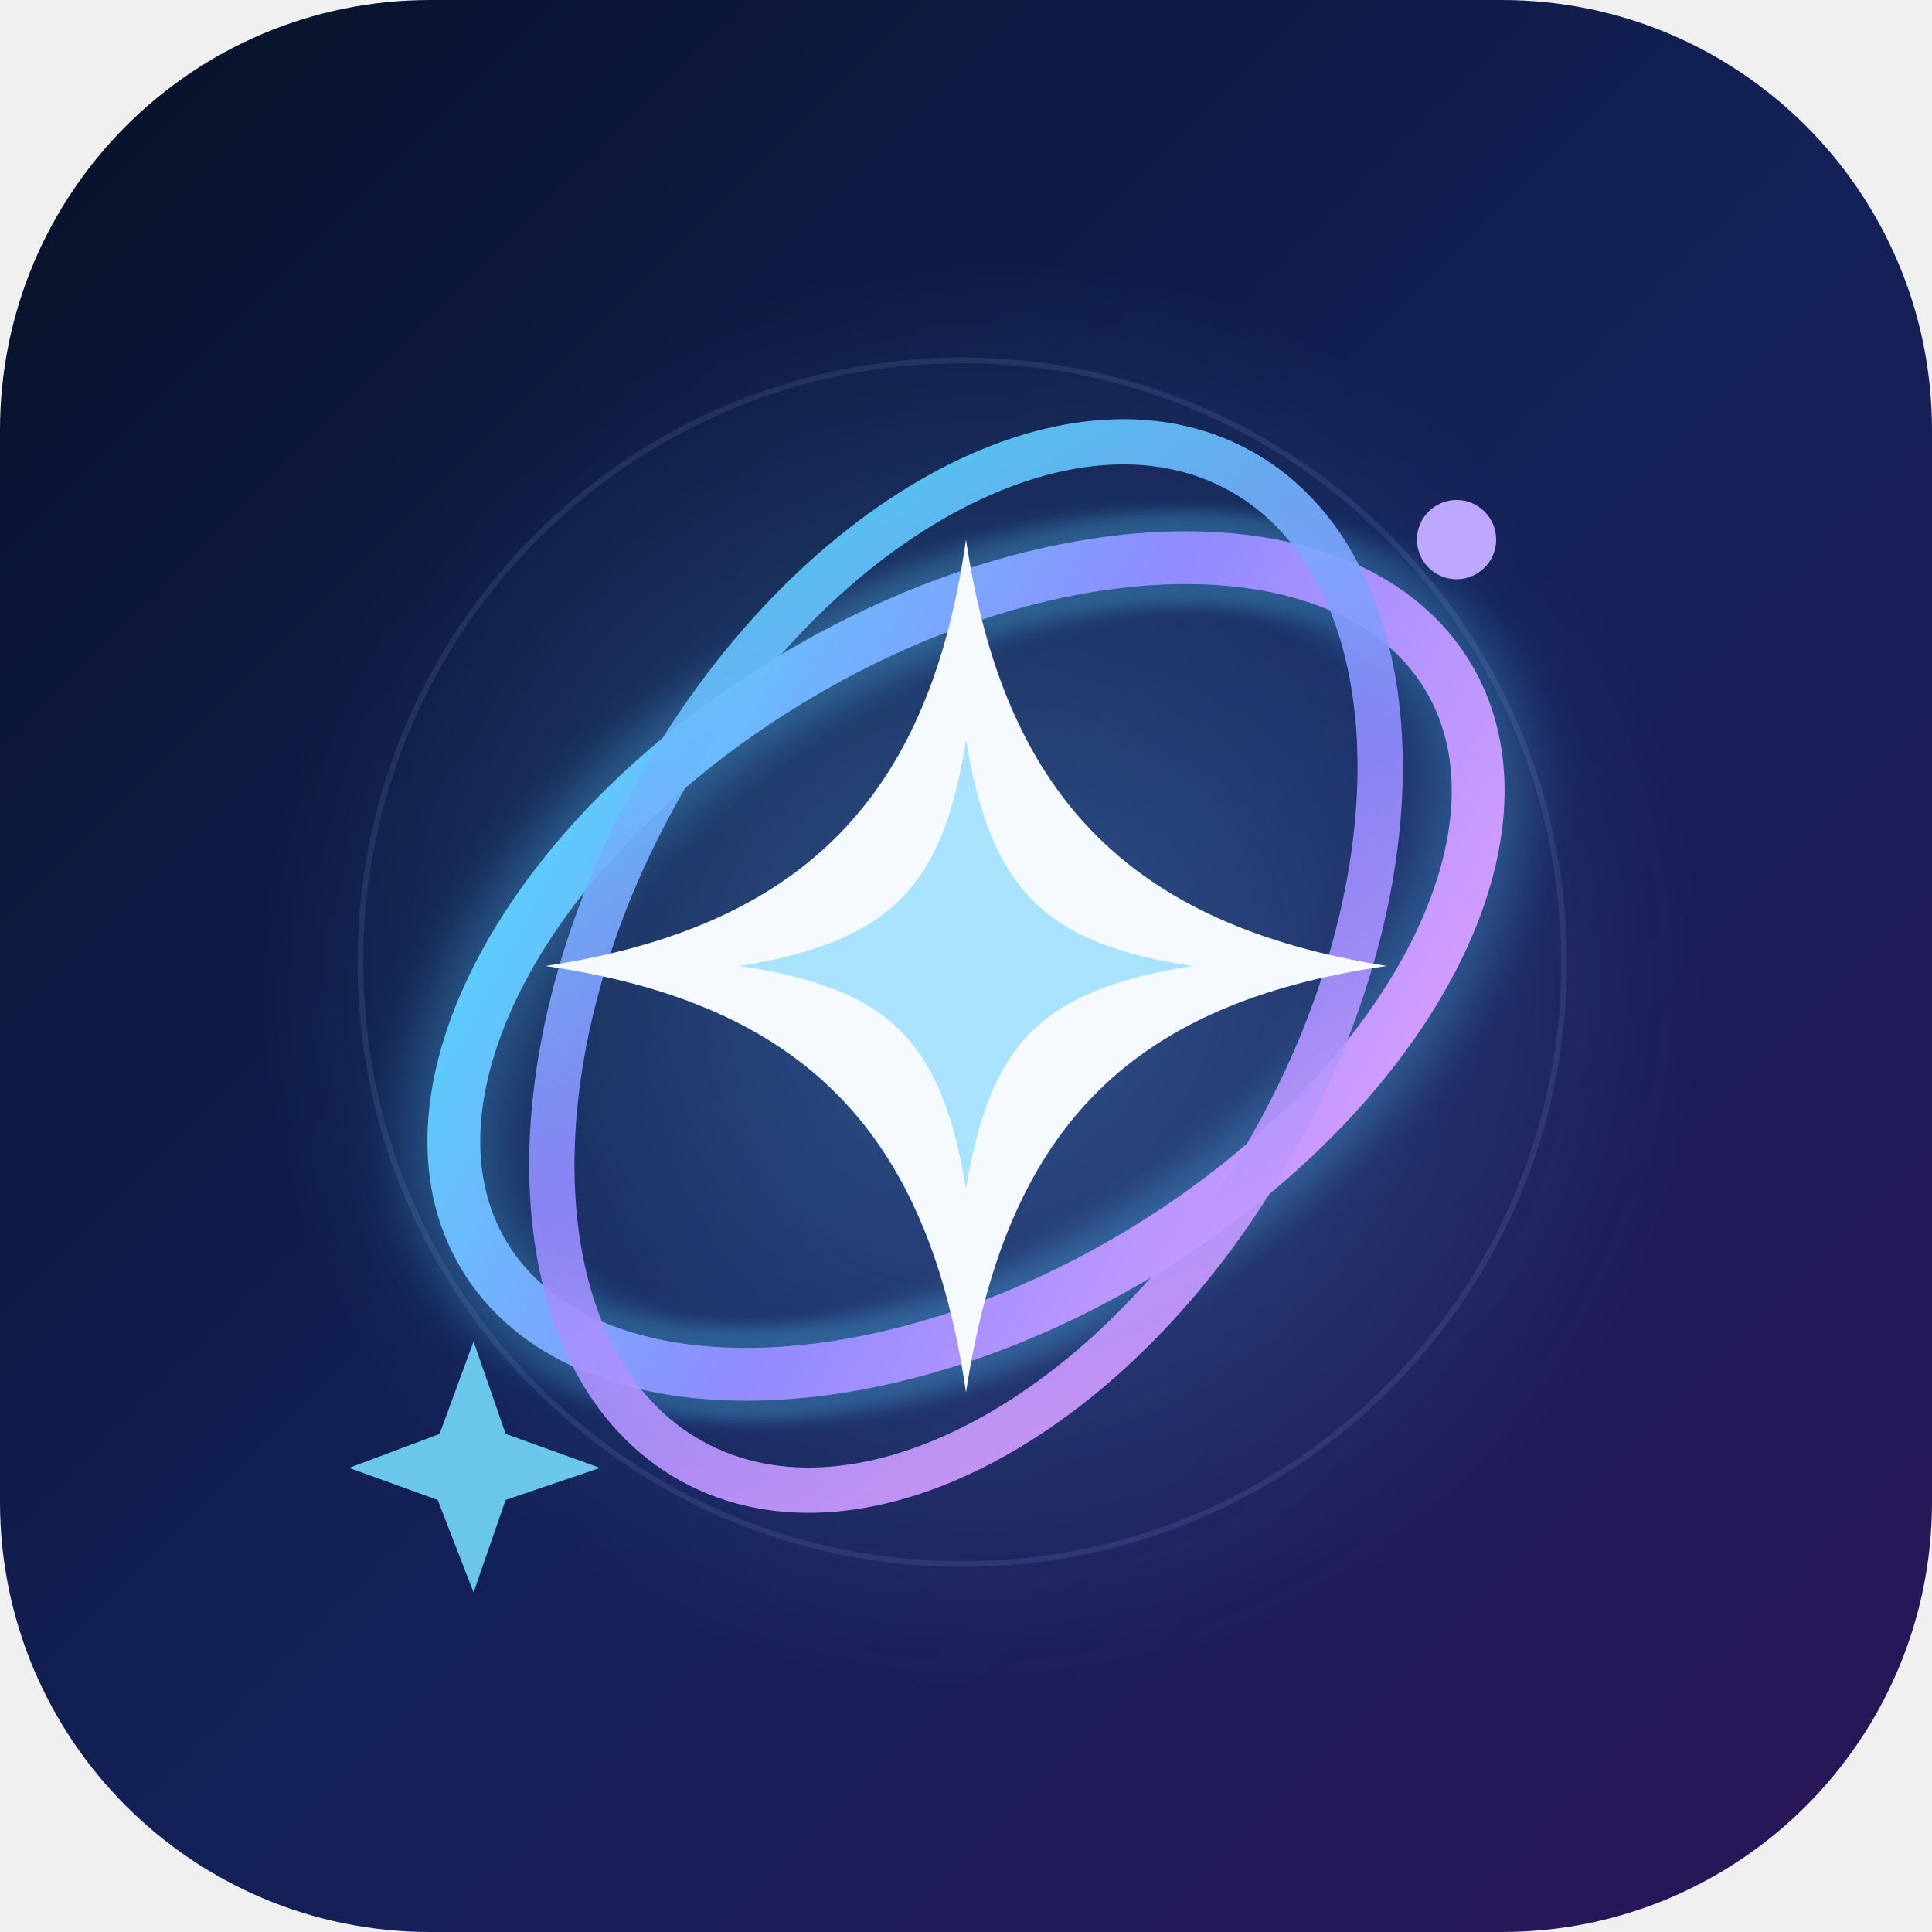
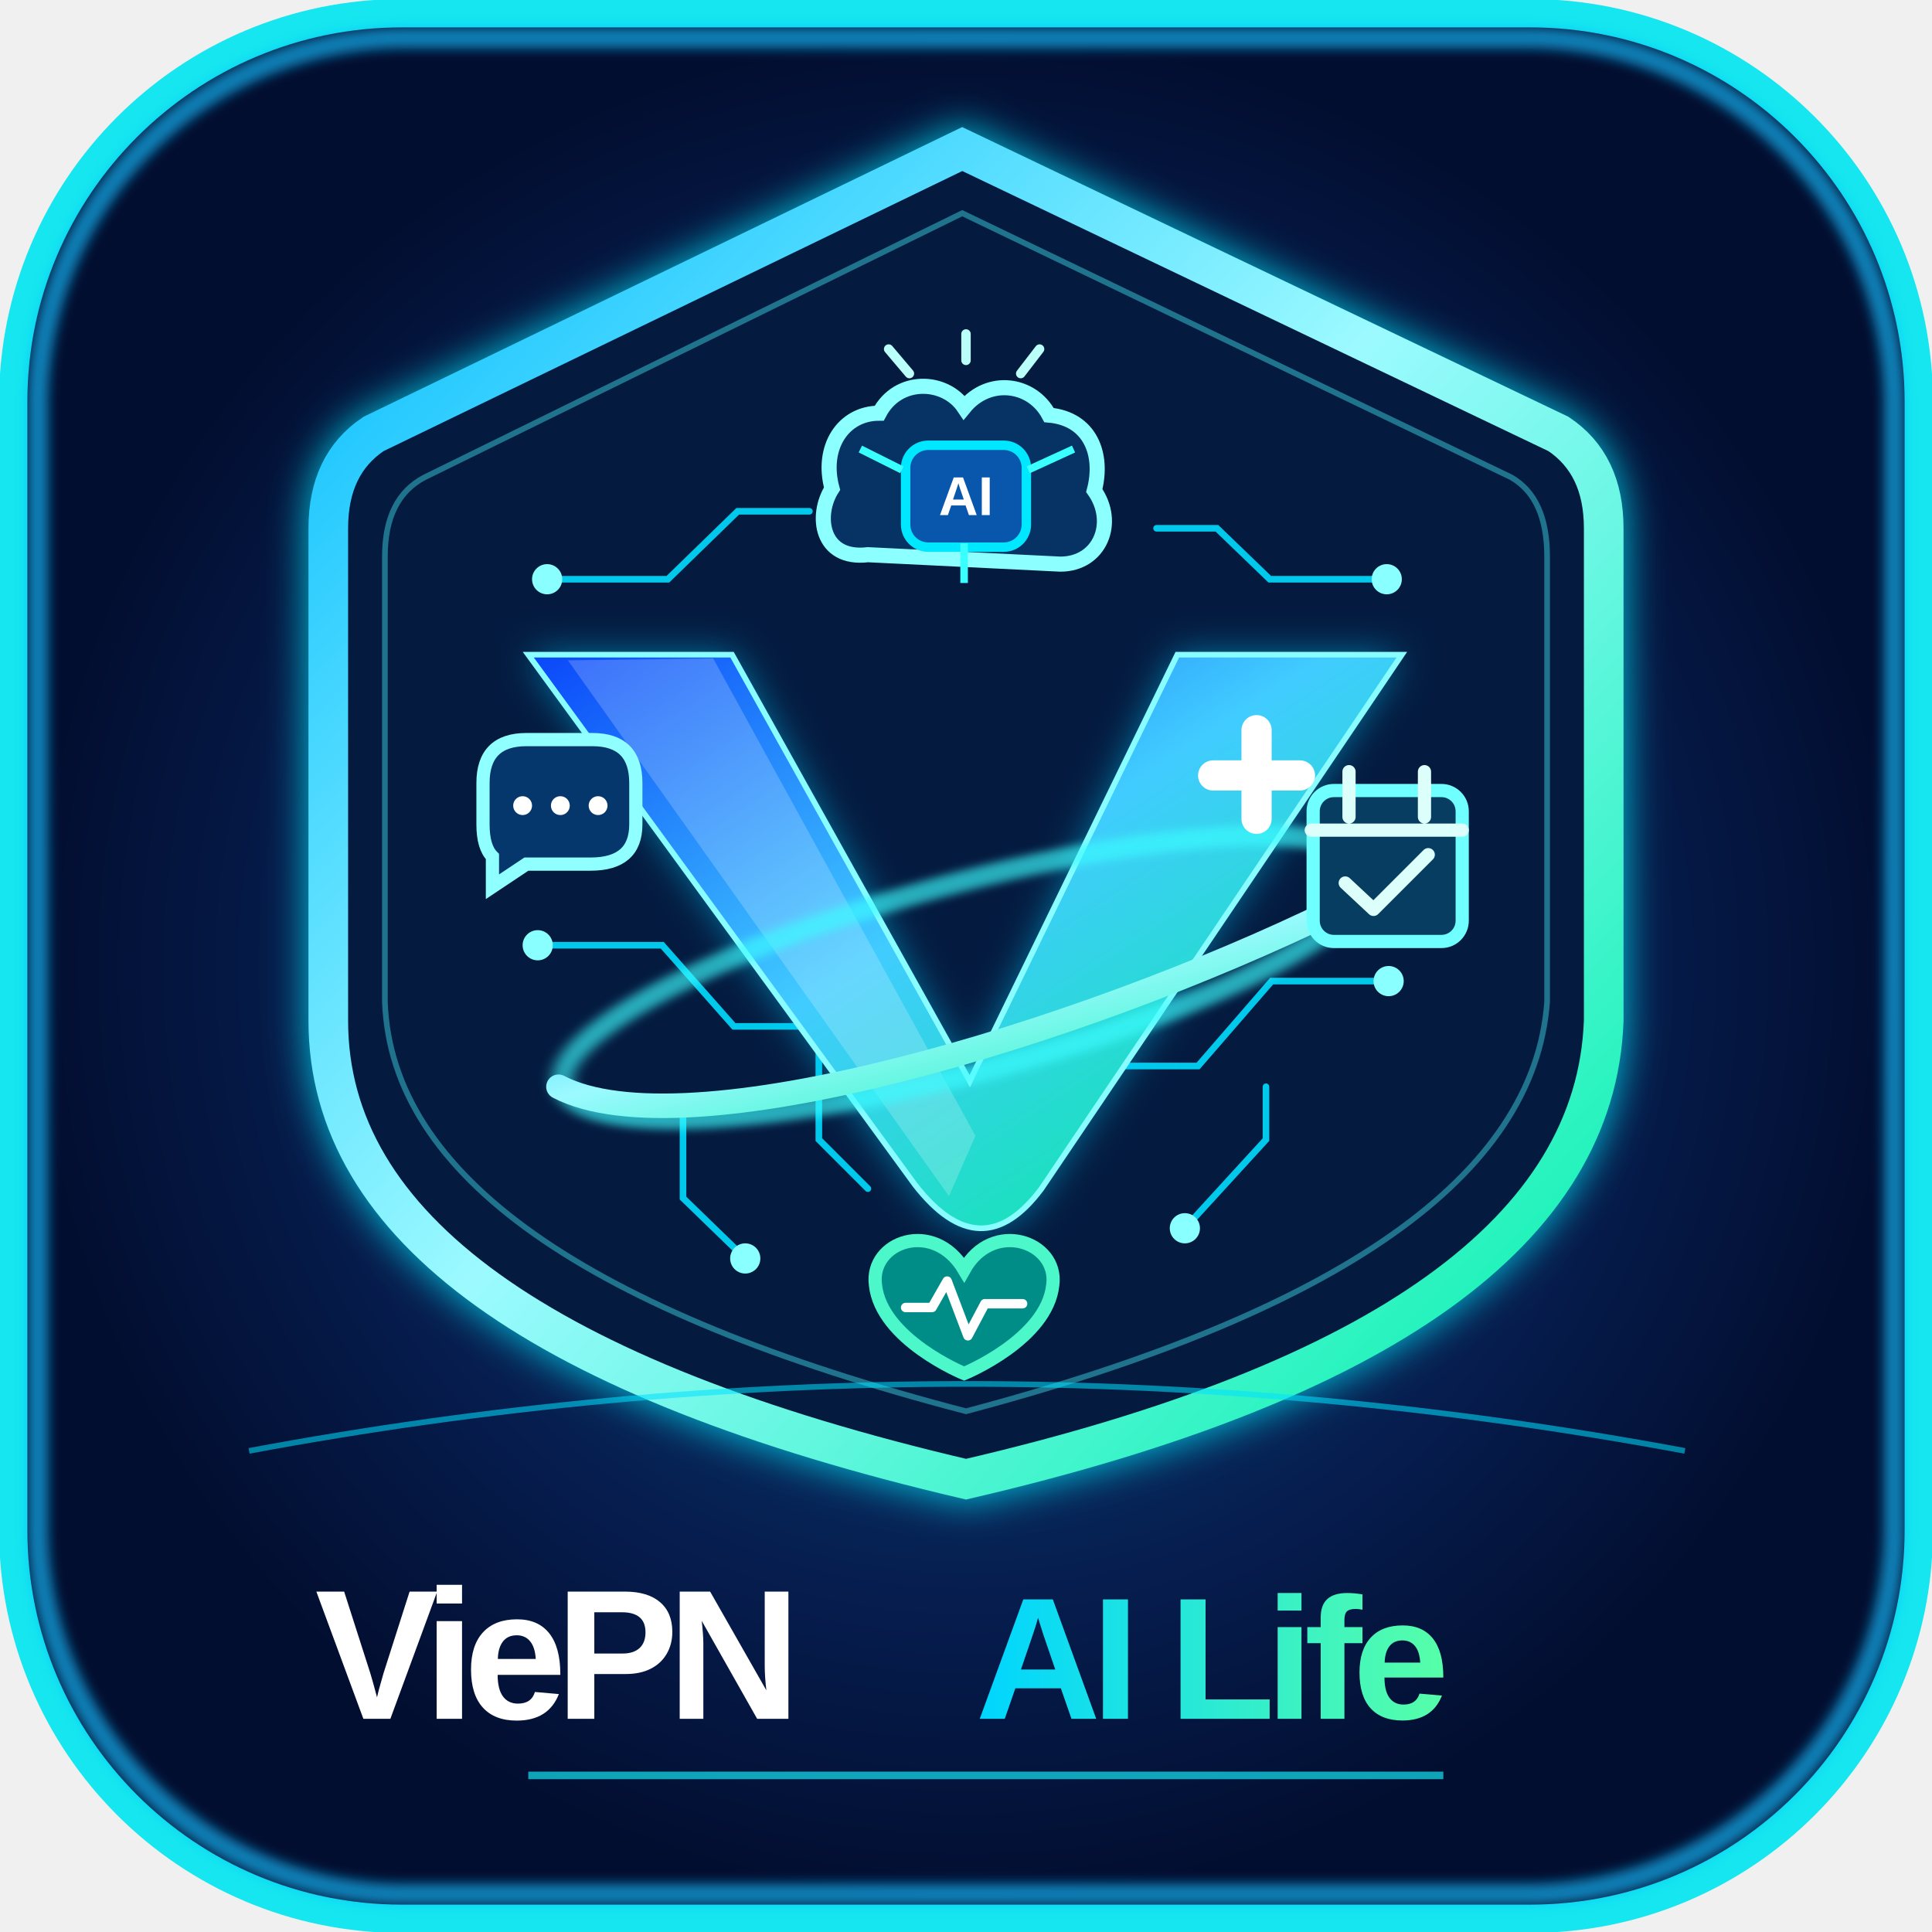
<svg xmlns="http://www.w3.org/2000/svg" width="1024" height="1024" viewBox="0 0 1024 1024">
  <defs>
-     <linearGradient id="bg" x1="0" y1="0" x2="1" y2="1">
-       <stop stop-color="#071126" />
-       <stop offset=".52" stop-color="#132158" />
-       <stop offset="1" stop-color="#2b1458" />
+     <radialGradient id="bg">
+       <stop stop-color="#07518a" />
+       <stop offset=".68" stop-color="#061d4e" />
+       <stop offset="1" stop-color="#020e30" />
+     </radialGradient>
+     <linearGradient id="cyan" x1="0" y1="0" x2="1" y2="1">
+       <stop stop-color="#01baff" />
+       <stop offset=".48" stop-color="#9cfaff" />
+       <stop offset="1" stop-color="#00f1a8" />
    </linearGradient>
-     <linearGradient id="orbit" x1="0" y1="0" x2="1" y2="1">
-       <stop stop-color="#4ce0fb" />
-       <stop offset=".5" stop-color="#918bff" />
-       <stop offset="1" stop-color="#e4a1ff" />
+     <linearGradient id="v" x1="0" y1="0" x2="1" y2="1">
+       <stop stop-color="#0a46f9" />
+       <stop offset=".46" stop-color="#41ccff" />
+       <stop offset="1" stop-color="#00ef91" />
    </linearGradient>
-     <radialGradient id="glow">
-       <stop stop-color="#6fc8ff" stop-opacity=".30" />
-       <stop offset="1" stop-color="#6fc8ff" stop-opacity="0" />
-     </radialGradient>
+     <linearGradient id="word" x1="0" y1="0" x2="1" y2="0">
+       <stop stop-color="#00d5ff" />
+       <stop offset="1" stop-color="#56ffa8" />
+     </linearGradient>
+     <filter id="outer">
+       <feGaussianBlur stdDeviation="10" />
+     </filter>
    <filter id="soft">
-       <feGaussianBlur stdDeviation="11" />
+       <feGaussianBlur stdDeviation="3" />
    </filter>
  </defs>
-   <rect width="1024" height="1024" rx="228" fill="url(#bg)" />
-   <circle cx="520" cy="520" r="385" fill="url(#glow)" />
-   <circle cx="510" cy="510" r="319" stroke="#9eb1ff" stroke-opacity=".12" stroke-width="3" fill="none" />
-   <g transform="translate(512 512) rotate(-31)">
-     <ellipse rx="298" ry="178" stroke="#51ceff" stroke-opacity=".28" stroke-width="50" filter="url(#soft)" fill="none" />
-     <ellipse rx="298" ry="178" stroke="url(#orbit)" stroke-width="28" fill="none" stroke-linecap="round" />
-     <ellipse rx="188" ry="300" stroke="url(#orbit)" stroke-width="24" fill="none" stroke-opacity=".92" transform="rotate(60)" />
+   <rect x="7" y="7" width="1010" height="1010" rx="206" fill="url(#bg)" stroke="#15e6ef" stroke-width="15" />
+   <rect x="20" y="20" width="984" height="984" rx="195" fill="none" stroke="#16bdff" stroke-opacity=".65" stroke-width="11" filter="url(#soft)" />
+   <path d="M510 79 826 230 Q850 246 850 280 V541 Q844 707 512 784 Q174 705 174 541 V280 Q174 246 198 230 Z" fill="#042048" stroke="#05eaff" stroke-width="24" opacity=".75" filter="url(#outer)" />
+   <path d="M510 79 826 230 Q850 246 850 280 V541 Q844 707 512 784 Q174 705 174 541 V280 Q174 246 198 230 Z" fill="#041a3f" stroke="url(#cyan)" stroke-width="21" />
+   <path d="M510 113 801 253 Q820 264 820 295 V531 Q810 669 512 748 Q209 669 204 531 V295 Q204 264 225 253 Z" fill="none" stroke="#49f7ff" stroke-opacity=".4" stroke-width="3" />
+   <g stroke="#00dbff" stroke-width="3.5" stroke-linecap="round" fill="none" opacity=".9">
+     <path d="M290 307H354L391 271H429" />
+     <path d="M735 307H673L645 280H613" />
+     <path d="M285 501H351L389 544H434V604L460 630" />
+     <path d="M736 520H674L635 565H584L552 608" />
+     <path d="M395 667 362 635V585" />
+     <path d="M628 651 671 604V576" />
  </g>
-   <path d="M512 286 C532 420 597 490 735 512 C596 532 533 601 512 738 C492 601 427 532 289 512 C428 491 493 420 512 286Z" fill="#f5faff" />
-   <path d="M512 392 C525 470 552 500 632 512 C551 525 525 553 512 630 C499 552 472 524 392 512 C472 499 500 470 512 392Z" fill="#8cdaff" opacity=".72" />
-   <circle cx="772" cy="286" r="21" fill="#bda7ff" />
-   <path d="M251 711 L268 760 L318 778 L268 795 L251 844 L232 795 L185 778 L233 760Z" fill="#77dcff" opacity=".88" />
+   <g fill="#89ffff">
+     <circle cx="290" cy="307" r="8" />
+     <circle cx="735" cy="307" r="8" />
+     <circle cx="285" cy="501" r="8" />
+     <circle cx="736" cy="520" r="8" />
+     <circle cx="395" cy="667" r="8" />
+     <circle cx="628" cy="651" r="8" />
+   </g>
+   <path d="M280 347 388 347 514 573 624 347 743 347 552 630 Q520 673 485 628 Z" fill="#00ceff" opacity=".55" filter="url(#outer)" />
+   <path d="M280 347 388 347 514 573 624 347 743 347 552 630 Q520 673 485 628 Z" fill="url(#v)" stroke="#88fcff" stroke-width="3" />
+   <path d="M301 350 378 349 517 602 503 634Z" fill="#fff" opacity=".20" />
+   <ellipse cx="513" cy="518" rx="222" ry="50" transform="rotate(-15 513 518)" stroke="#3afcff" stroke-width="11" fill="none" opacity=".65" filter="url(#soft)" />
+   <path d="M296 576 C363 611 571 549 708 482" fill="none" stroke="url(#cyan)" stroke-width="13" stroke-linecap="round" />
+   <path d="M460 294 C435 297 432 273 441 259 C435 237 447 219 466 219 C476 200 501 201 511 216 C524 200 547 203 556 220 C578 222 585 241 580 260 C592 277 583 299 562 299Z" fill="#073364" stroke="#8cffff" stroke-width="8" />
+   <rect x="480" y="236" width="64" height="54" rx="12" fill="#0956ad" stroke="#00e8ff" stroke-width="5" />
+   <text x="512" y="273" fill="#fff" font-family="Arial,sans-serif" font-size="29" font-weight="900" text-anchor="middle">AI</text>
+   <g stroke="#bafffa" stroke-width="5" stroke-linecap="round">
+     <path d="M512 191V177" />
+     <path d="M482 198 471 185" />
+     <path d="M541 198 551 185" />
+   </g>
+   <path d="M478 249 456 238M545 249 569 238M511 288V309" stroke="#39ffff" stroke-width="4" fill="none" />
+   <path d="M256 415 Q256 392 279 392 H314 Q337 392 337 415 V437 Q337 458 313 458H279L261 470V454Q256 449 256 437Z" fill="#05376c" stroke="#8fffff" stroke-width="7" />
+   <g fill="#fff">
+     <circle cx="277" cy="427" r="5" />
+     <circle cx="297" cy="427" r="5" />
+     <circle cx="317" cy="427" r="5" />
+   </g>
+   <path d="M666 387V434M643 411H689" stroke="#fff" stroke-width="16" stroke-linecap="round" />
+   <rect x="696" y="419" width="79" height="80" rx="11" fill="#063d61" stroke="#70ffff" stroke-width="7" />
+   <path d="M695 440H775M715 409V433M755 409V433M713 468 728 482 757 453" stroke="#dcfffc" stroke-width="7" fill="none" stroke-linecap="round" stroke-linejoin="round" />
+   <path d="M511 673C495 646 461 658 464 681 467 710 511 728 511 728S555 710 558 681C561 658 526 646 511 673Z" fill="#008d88" stroke="#4cf7ca" stroke-width="7" />
+   <path d="M480 693H494L502 679 513 708 522 691H542" stroke="white" stroke-width="5" fill="none" stroke-linecap="round" stroke-linejoin="round" />
+   <path d="M132 769 Q512 698 893 769" fill="none" stroke="#00dfff" stroke-opacity=".55" stroke-width="3" />
+   <text x="167" y="911" fill="#fff" font-family="Arial,Helvetica,sans-serif" font-size="98" font-weight="900" letter-spacing="-6">ViePN</text>
+   <text x="517" y="911" fill="url(#word)" font-family="Arial,Helvetica,sans-serif" font-size="92" font-weight="900" letter-spacing="-5">AI Life</text>
+   <path d="M280 941H765" stroke="#17f3ff" stroke-opacity=".65" stroke-width="4" />
</svg>
